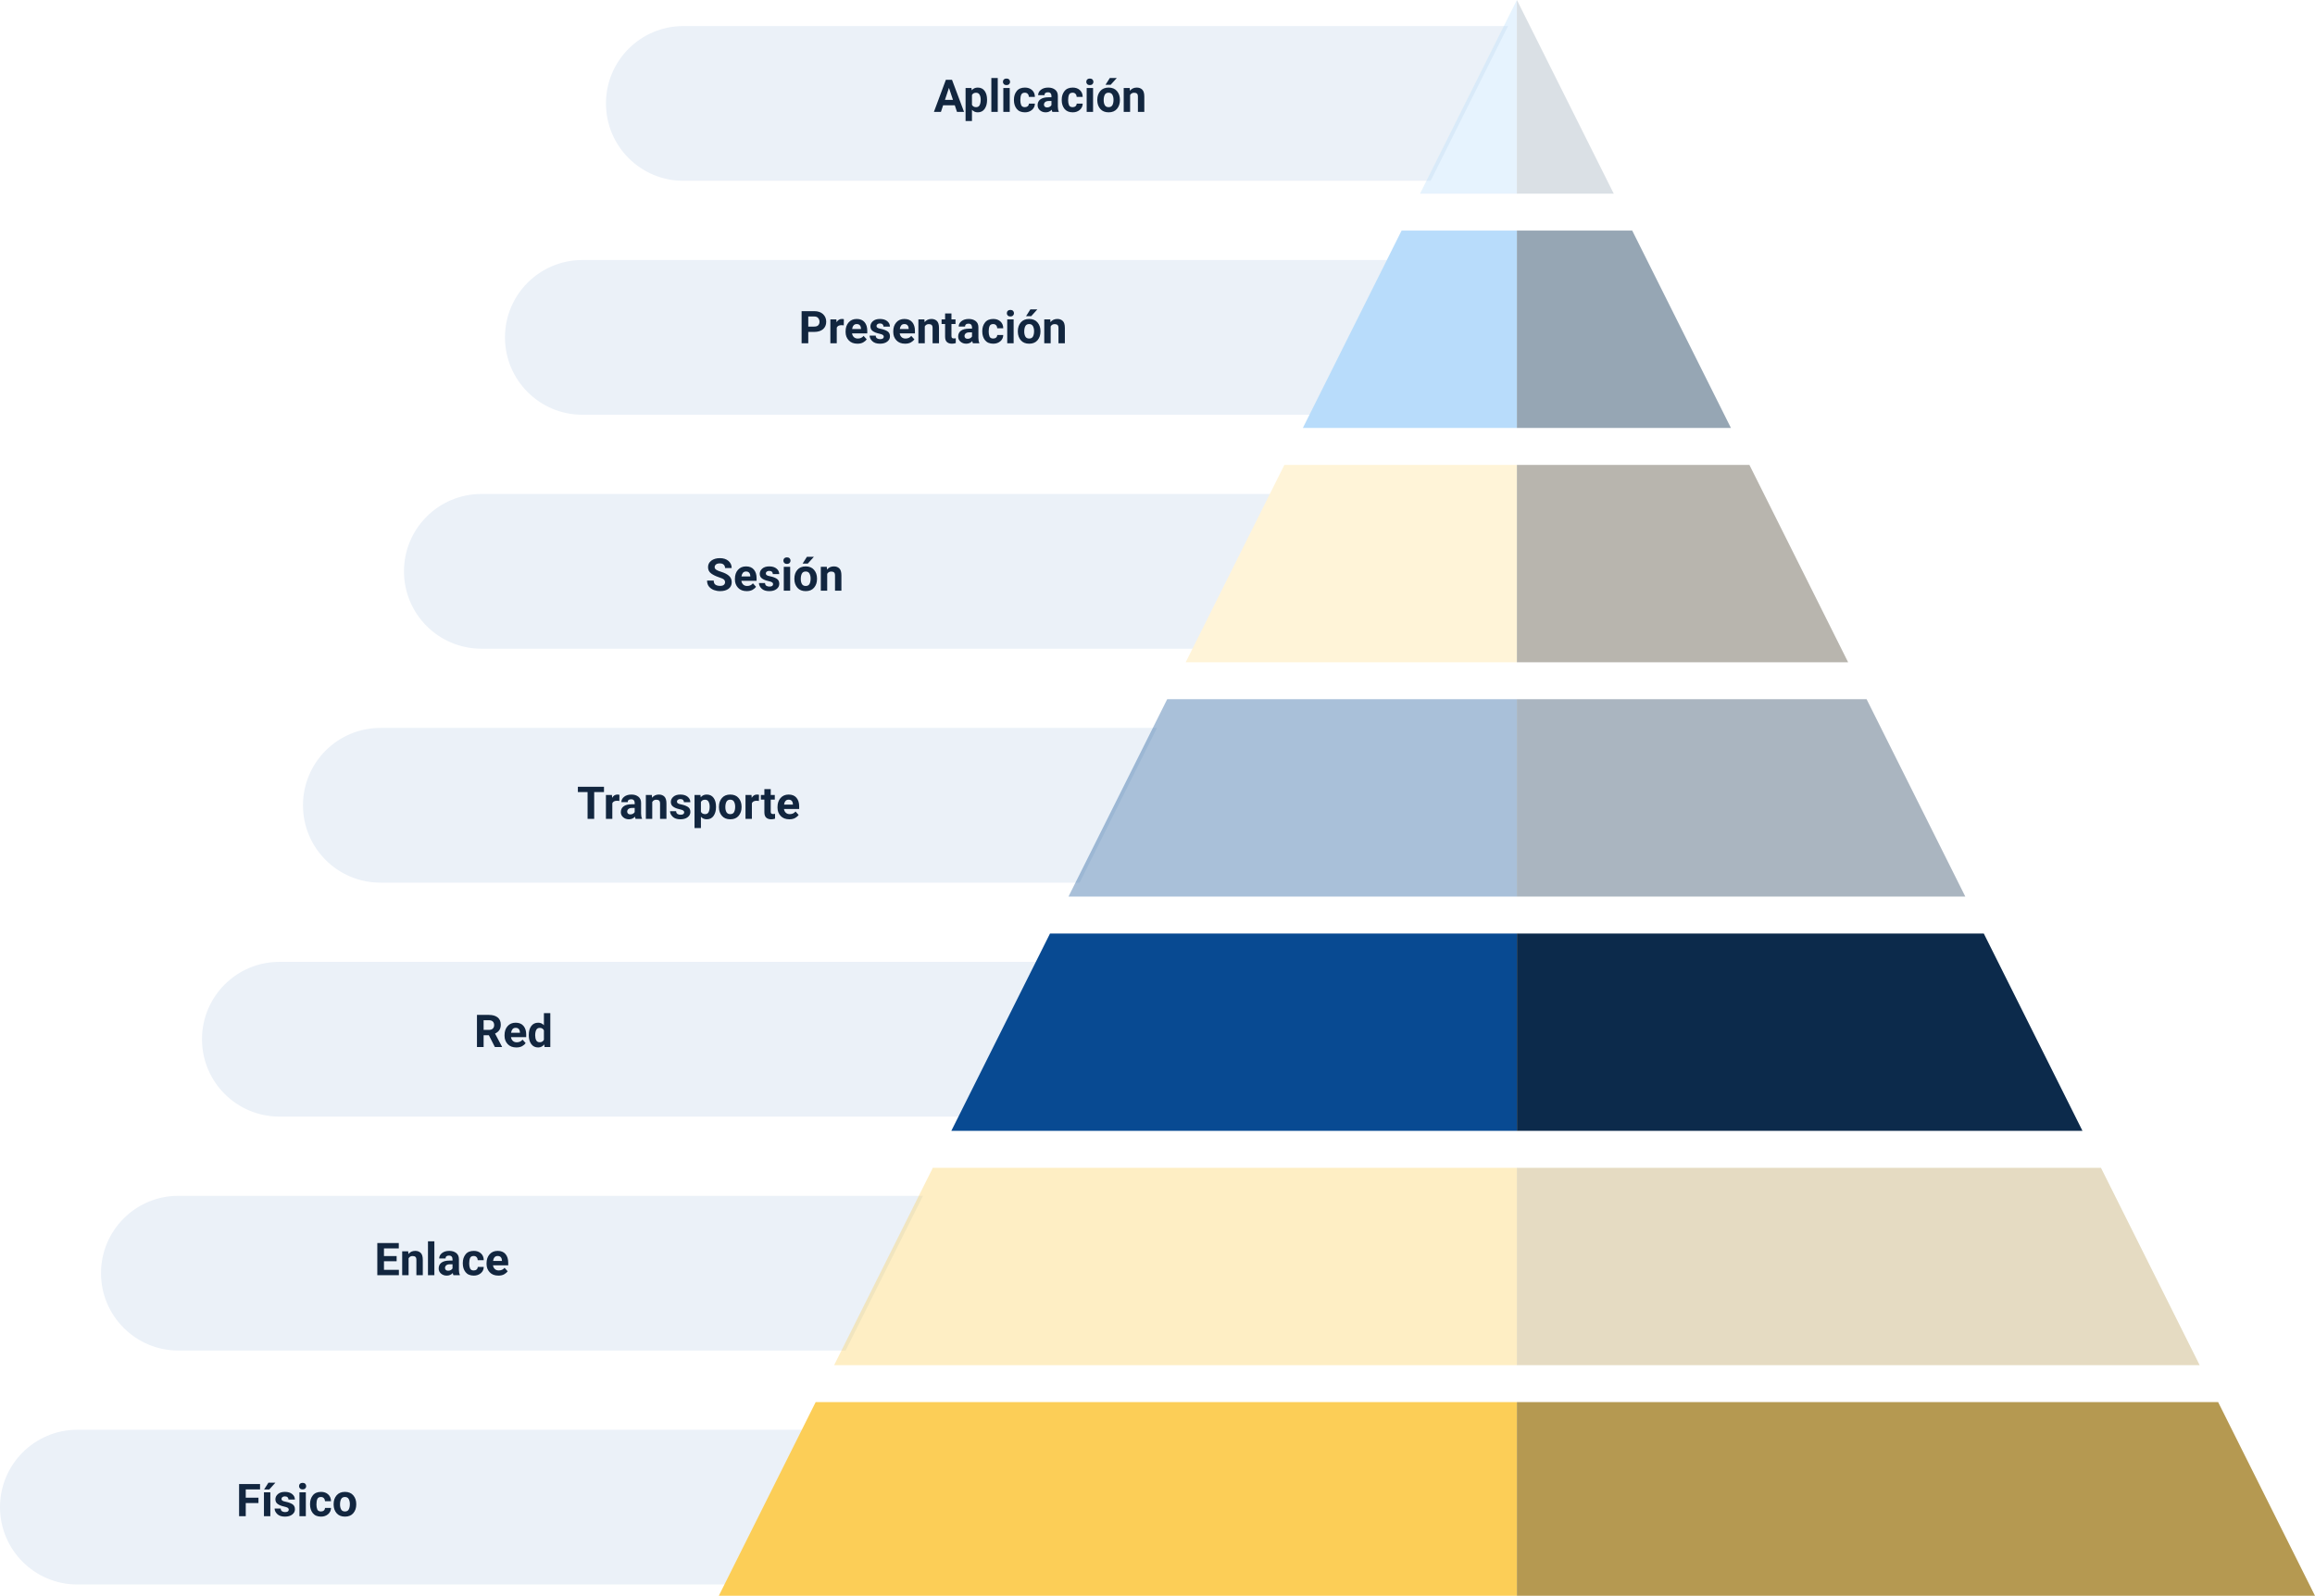
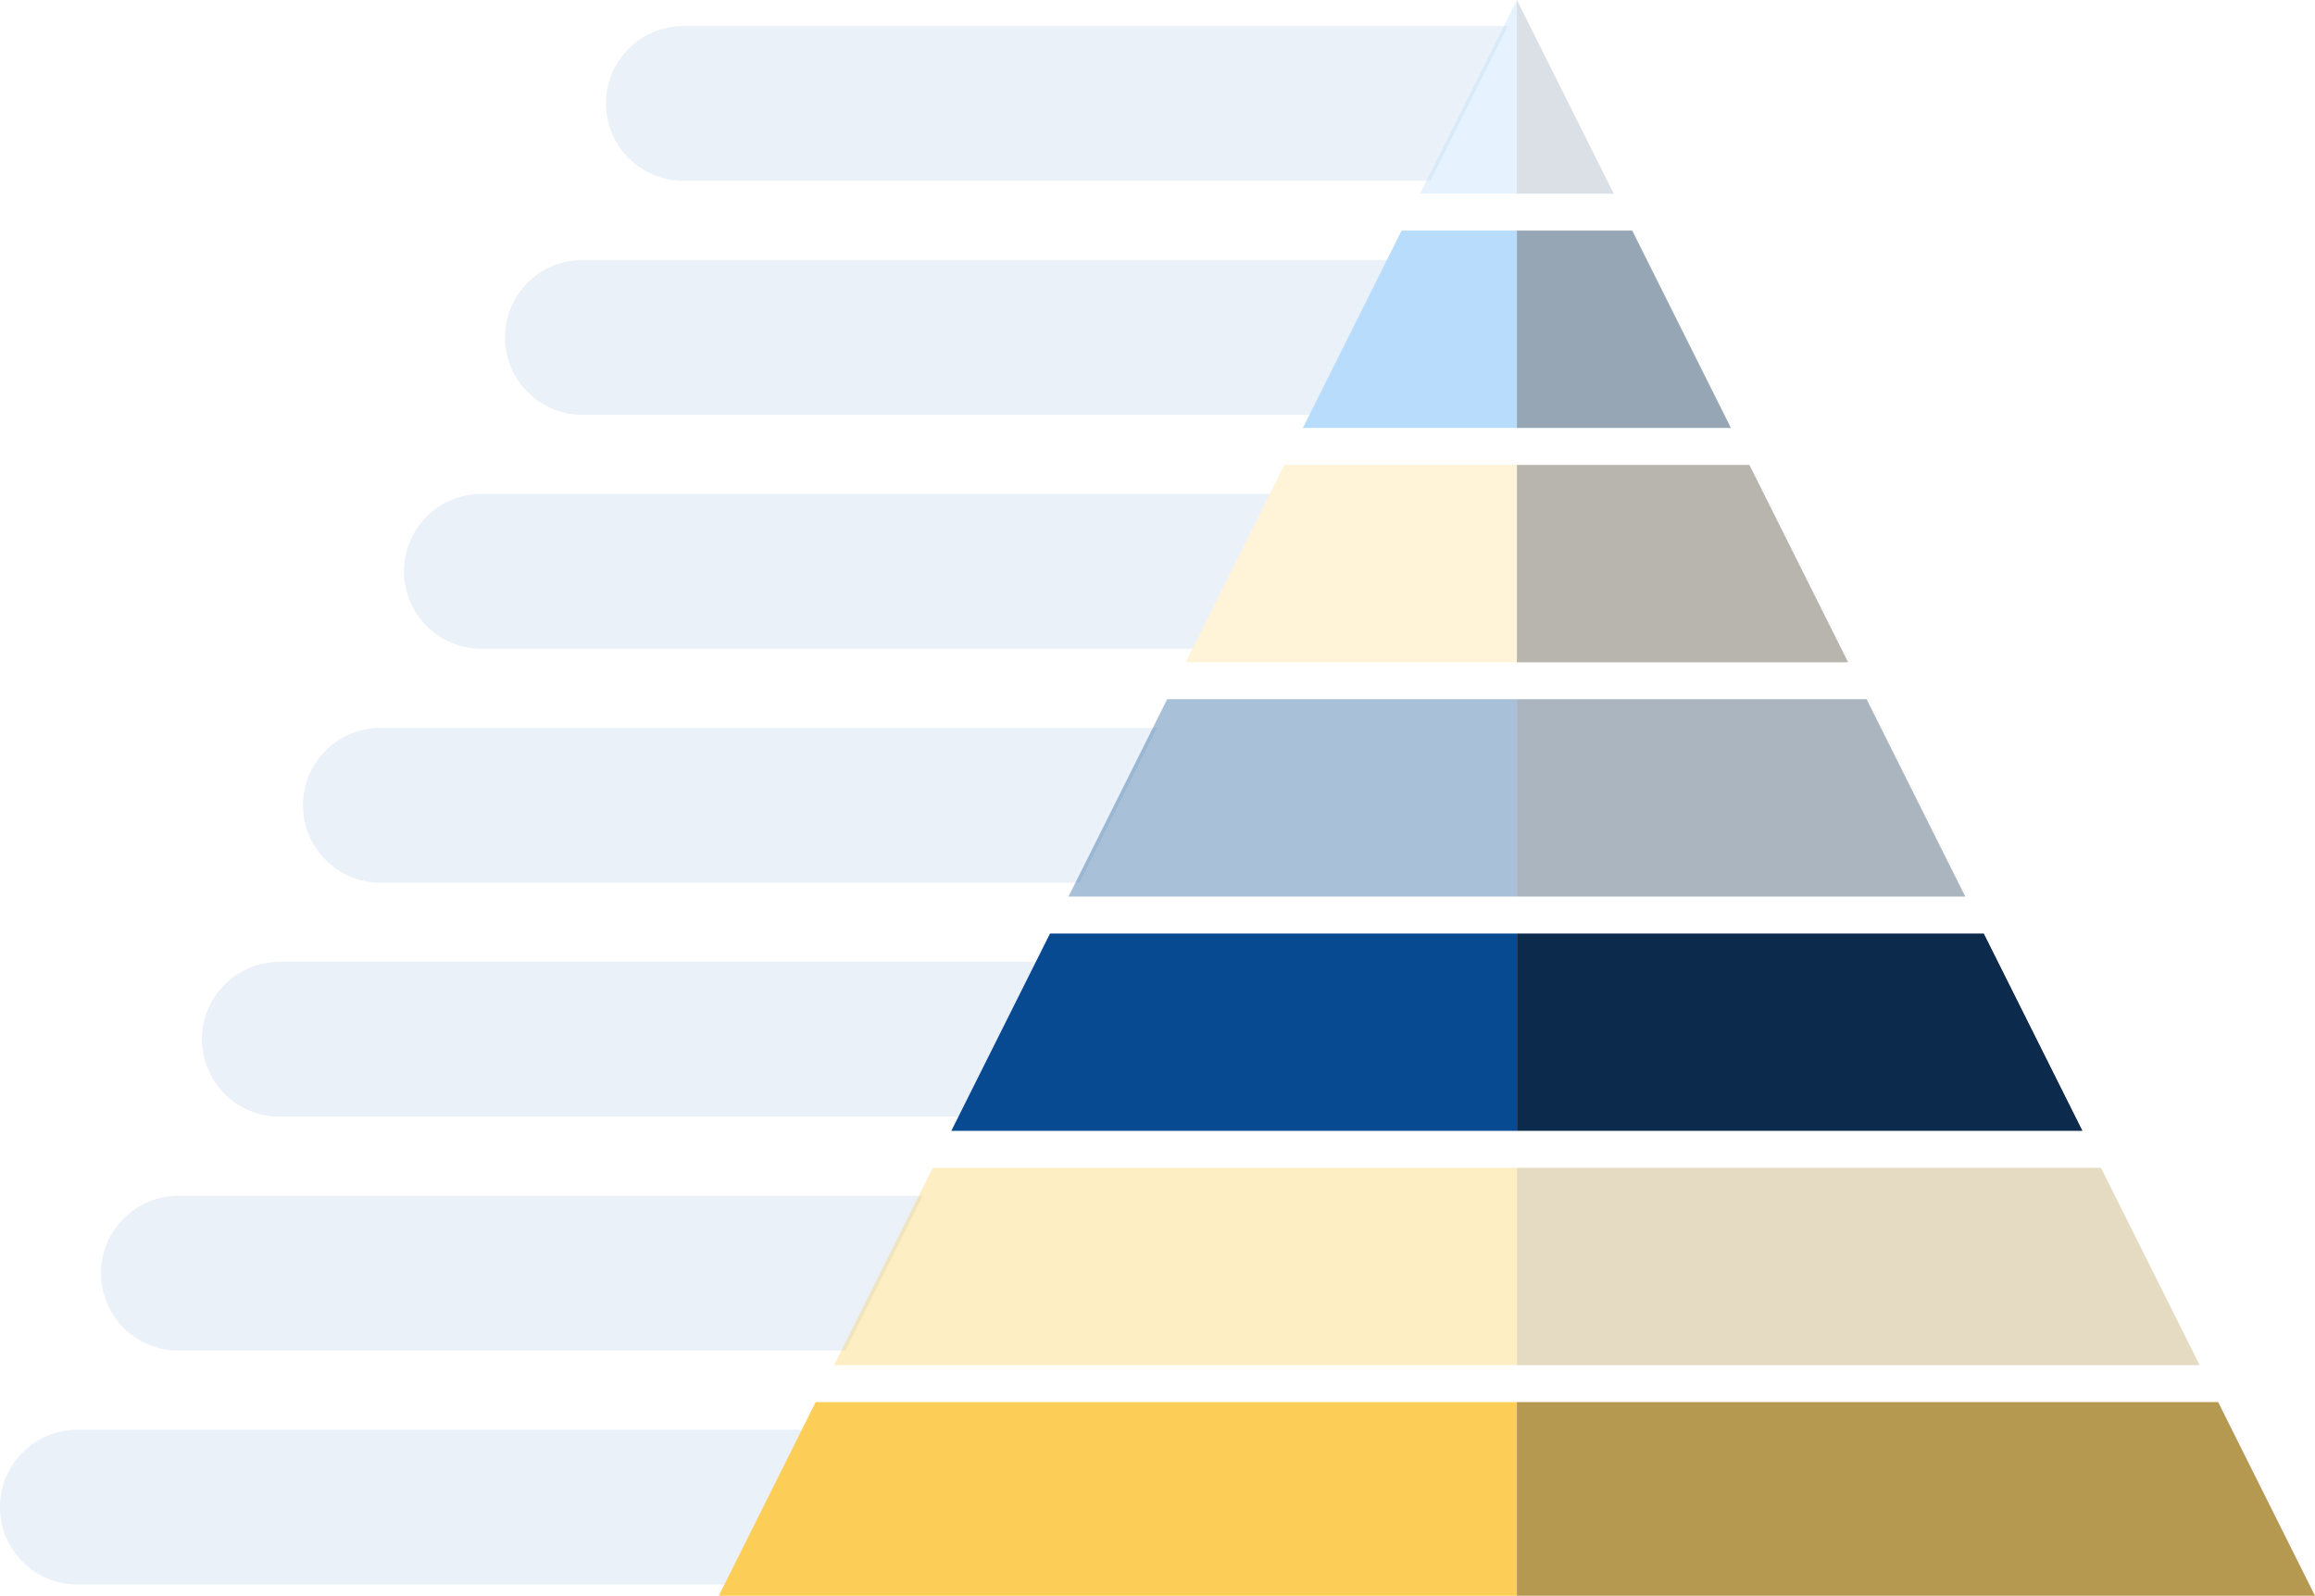
<svg xmlns="http://www.w3.org/2000/svg" width="820" height="565.393" viewBox="0 0 820 565.393">
-   <g id="Grupo_128591" data-name="Grupo 128591" transform="translate(-390 -6229)">
+   <g id="Grupo_128589" data-name="Grupo 128589" transform="translate(-390 -6229)">
    <path id="Trazado_116940" data-name="Trazado 116940" d="M1417.378,216.528H1125.271a27.411,27.411,0,1,0,0,54.822h264.7Z" transform="translate(-493.221 6021.707)" fill="#ebf1f8" />
    <path id="Trazado_116941" data-name="Trazado 116941" d="M1398.04,248.195H1111.605a27.411,27.411,0,1,0,0,54.822h259.023Z" transform="translate(-515.326 6072.931)" fill="#ebf1f8" />
    <path id="Trazado_116942" data-name="Trazado 116942" d="M1378.7,279.862H1097.938a27.41,27.41,0,1,0,0,54.82h253.353Z" transform="translate(-537.434 6124.154)" fill="#ebf1f8" />
    <path id="Trazado_116944" data-name="Trazado 116944" d="M1359.363,311.528H1084.271a27.411,27.411,0,1,0,0,54.822h247.681Z" transform="translate(-559.54 6175.376)" fill="#ebf1f8" />
    <path id="Trazado_116943" data-name="Trazado 116943" d="M1340.025,343.195h-269.42a27.411,27.411,0,1,0,0,54.822h242.009Z" transform="translate(-581.646 6226.599)" fill="#ebf1f8" />
    <path id="Trazado_116945" data-name="Trazado 116945" d="M1320.689,374.862h-263.75a27.41,27.41,0,1,0,0,54.82h236.339Z" transform="translate(-603.753 6277.822)" fill="#ebf1f8" />
    <path id="Trazado_116946" data-name="Trazado 116946" d="M1301.349,406.528H1043.271a27.411,27.411,0,1,0,0,54.822h230.667Z" transform="translate(-625.86 6329.044)" fill="#ebf1f8" />
-     <g id="Grupo_110994" data-name="Grupo 110994" transform="translate(644.607 6229)">
-       <g id="Grupo_110993" data-name="Grupo 110993">
-         <path id="Trazado_116926" data-name="Trazado 116926" d="M1227.319,244.958l-34.964,69.928h75.816V244.958Z" transform="translate(-985.474 -163.254)" fill="#b8dcfb" />
-         <path id="Trazado_116927" data-name="Trazado 116927" d="M1211.46,276.673,1176.5,346.6H1293.82V276.673Z" transform="translate(-1011.124 -111.954)" fill="#fff4d8" />
-         <path id="Trazado_116928" data-name="Trazado 116928" d="M1179.746,340.1l-34.963,69.925H1345.12V340.1Z" transform="translate(-1062.424 -9.354)" fill="#084a92" />
-         <path id="Trazado_116929" data-name="Trazado 116929" d="M1195.6,308.387l-34.964,69.928h158.83V308.387Z" transform="translate(-1036.774 -60.655)" fill="#084a92" opacity="0.35" style="isolation: isolate" />
-         <path id="Trazado_116930" data-name="Trazado 116930" d="M1163.89,371.816l-34.964,69.928h241.845V371.816Z" transform="translate(-1088.074 41.945)" fill="#fcce57" opacity="0.35" style="isolation: isolate" />
-         <path id="Trazado_116931" data-name="Trazado 116931" d="M1147.627,403.531l-34.308,68.616h282.7V403.531Z" transform="translate(-1113.319 93.245)" fill="#fcce57" />
-         <path id="Trazado_116932" data-name="Trazado 116932" d="M1208.212,282.361h34.308V213.745Z" transform="translate(-959.824 -213.745)" fill="#b8dcfb" opacity="0.35" style="isolation: isolate" />
+     <g id="Grupo_128430" data-name="Grupo 128430" transform="translate(644.607 6229)">
+       <g id="Grupo_110994" data-name="Grupo 110994" transform="translate(0 0)">
+         <g id="Grupo_110993" data-name="Grupo 110993">
+           <path id="Trazado_116926" data-name="Trazado 116926" d="M1227.319,244.958l-34.964,69.928h75.816V244.958Z" transform="translate(-985.474 -163.254)" fill="#b8dcfb" />
+           <path id="Trazado_116927" data-name="Trazado 116927" d="M1211.46,276.673,1176.5,346.6H1293.82V276.673Z" transform="translate(-1011.124 -111.954)" fill="#fff4d8" />
+           <path id="Trazado_116928" data-name="Trazado 116928" d="M1179.746,340.1l-34.963,69.925H1345.12V340.1Z" transform="translate(-1062.424 -9.354)" fill="#084a92" />
+           <path id="Trazado_116929" data-name="Trazado 116929" d="M1195.6,308.387l-34.964,69.928h158.83V308.387Z" transform="translate(-1036.774 -60.655)" fill="#084a92" opacity="0.35" style="isolation: isolate" />
+           <path id="Trazado_116930" data-name="Trazado 116930" d="M1163.89,371.816l-34.964,69.928h241.845V371.816Z" transform="translate(-1088.074 41.945)" fill="#fcce57" opacity="0.35" style="isolation: isolate" />
+           <path id="Trazado_116931" data-name="Trazado 116931" d="M1147.627,403.531l-34.308,68.616h282.7V403.531Z" transform="translate(-1113.319 93.245)" fill="#fcce57" />
+           <path id="Trazado_116932" data-name="Trazado 116932" d="M1208.212,282.361h34.308V213.745Z" transform="translate(-959.824 -213.745)" fill="#b8dcfb" opacity="0.35" style="isolation: isolate" />
+         </g>
      </g>
+       <path id="Trazado_116933" data-name="Trazado 116933" d="M1262.171,244.958h-40.852v69.928h75.816Z" transform="translate(-938.623 -163.254)" fill="#96a6b4" />
+       <path id="Trazado_116934" data-name="Trazado 116934" d="M1303.679,276.673h-82.36V346.6h117.322Z" transform="translate(-938.623 -111.954)" fill="#b8b5ae" />
+       <path id="Trazado_116935" data-name="Trazado 116935" d="M1386.693,340.1H1221.319v69.925h200.337Z" transform="translate(-938.623 -9.354)" fill="#0c2a4b" />
+       <path id="Trazado_116936" data-name="Trazado 116936" d="M1345.185,308.387H1221.319v69.928h158.83Z" transform="translate(-938.623 -60.655)" fill="#0c2a4b" opacity="0.35" style="isolation: isolate" />
+       <path id="Trazado_116937" data-name="Trazado 116937" d="M1428.2,371.816h-206.88v69.928h241.844Z" transform="translate(-938.623 41.945)" fill="#b59951" opacity="0.35" style="isolation: isolate" />
+       <path id="Trazado_116938" data-name="Trazado 116938" d="M1469.707,403.531H1221.319v68.616h282.7Z" transform="translate(-938.623 93.245)" fill="#b59951" />
+       <path id="Trazado_116939" data-name="Trazado 116939" d="M1221.319,213.745v68.616h34.308Z" transform="translate(-938.623 -213.745)" fill="#96a6b4" opacity="0.35" style="isolation: isolate" />
    </g>
-     <path id="Trazado_116933" data-name="Trazado 116933" d="M1262.171,244.958h-40.852v69.928h75.816Z" transform="translate(-294.016 6065.746)" fill="#96a6b4" />
-     <path id="Trazado_116934" data-name="Trazado 116934" d="M1303.679,276.673h-82.36V346.6h117.322Z" transform="translate(-294.016 6117.046)" fill="#b8b5ae" />
-     <path id="Trazado_116935" data-name="Trazado 116935" d="M1386.693,340.1H1221.319v69.925h200.337Z" transform="translate(-294.016 6219.646)" fill="#0c2a4b" />
-     <path id="Trazado_116936" data-name="Trazado 116936" d="M1345.185,308.387H1221.319v69.928h158.83Z" transform="translate(-294.016 6168.345)" fill="#0c2a4b" opacity="0.35" style="isolation: isolate" />
-     <path id="Trazado_116937" data-name="Trazado 116937" d="M1428.2,371.816h-206.88v69.928h241.844Z" transform="translate(-294.016 6270.945)" fill="#b59951" opacity="0.35" style="isolation: isolate" />
-     <path id="Trazado_116938" data-name="Trazado 116938" d="M1469.707,403.531H1221.319v68.616h282.7Z" transform="translate(-294.016 6322.246)" fill="#b59951" />
-     <path id="Trazado_116939" data-name="Trazado 116939" d="M1221.319,213.745v68.616h34.308Z" transform="translate(-294.016 6015.255)" fill="#96a6b4" opacity="0.35" style="isolation: isolate" />
-     <text id="Aplicación" transform="translate(720.742 6268.64)" fill="#12263f" font-size="16" font-family="Roboto-Bold, Roboto" font-weight="700">
-       <tspan x="0" y="0">Aplicación</tspan>
-     </text>
-     <text id="Presentación" transform="translate(672.922 6350.616)" fill="#12263f" font-size="16" font-family="Roboto-Bold, Roboto" font-weight="700">
-       <tspan x="0" y="0">Presentación</tspan>
-     </text>
-     <text id="Sesión" transform="translate(639.904 6438.286)" fill="#12263f" font-size="16" font-family="Roboto-Bold, Roboto" font-weight="700">
-       <tspan x="0" y="0">Sesión</tspan>
-     </text>
-     <text id="Transporte" transform="translate(594.361 6519.124)" fill="#12263f" font-size="16" font-family="Roboto-Bold, Roboto" font-weight="700">
-       <tspan x="0" y="0">Transporte</tspan>
-     </text>
-     <text id="Red" transform="translate(557.927 6599.961)" fill="#12263f" font-size="16" font-family="Roboto-Bold, Roboto" font-weight="700">
-       <tspan x="0" y="0">Red</tspan>
-     </text>
-     <text id="Enlace" transform="translate(522.632 6680.8)" fill="#12263f" font-size="16" font-family="Roboto-Bold, Roboto" font-weight="700">
-       <tspan x="0" y="0">Enlace</tspan>
-     </text>
-     <text id="Físico" transform="translate(473.674 6766.191)" fill="#12263f" font-size="16" font-family="Roboto-Bold, Roboto" font-weight="700">
-       <tspan x="0" y="0">Físico</tspan>
-     </text>
  </g>
</svg>
